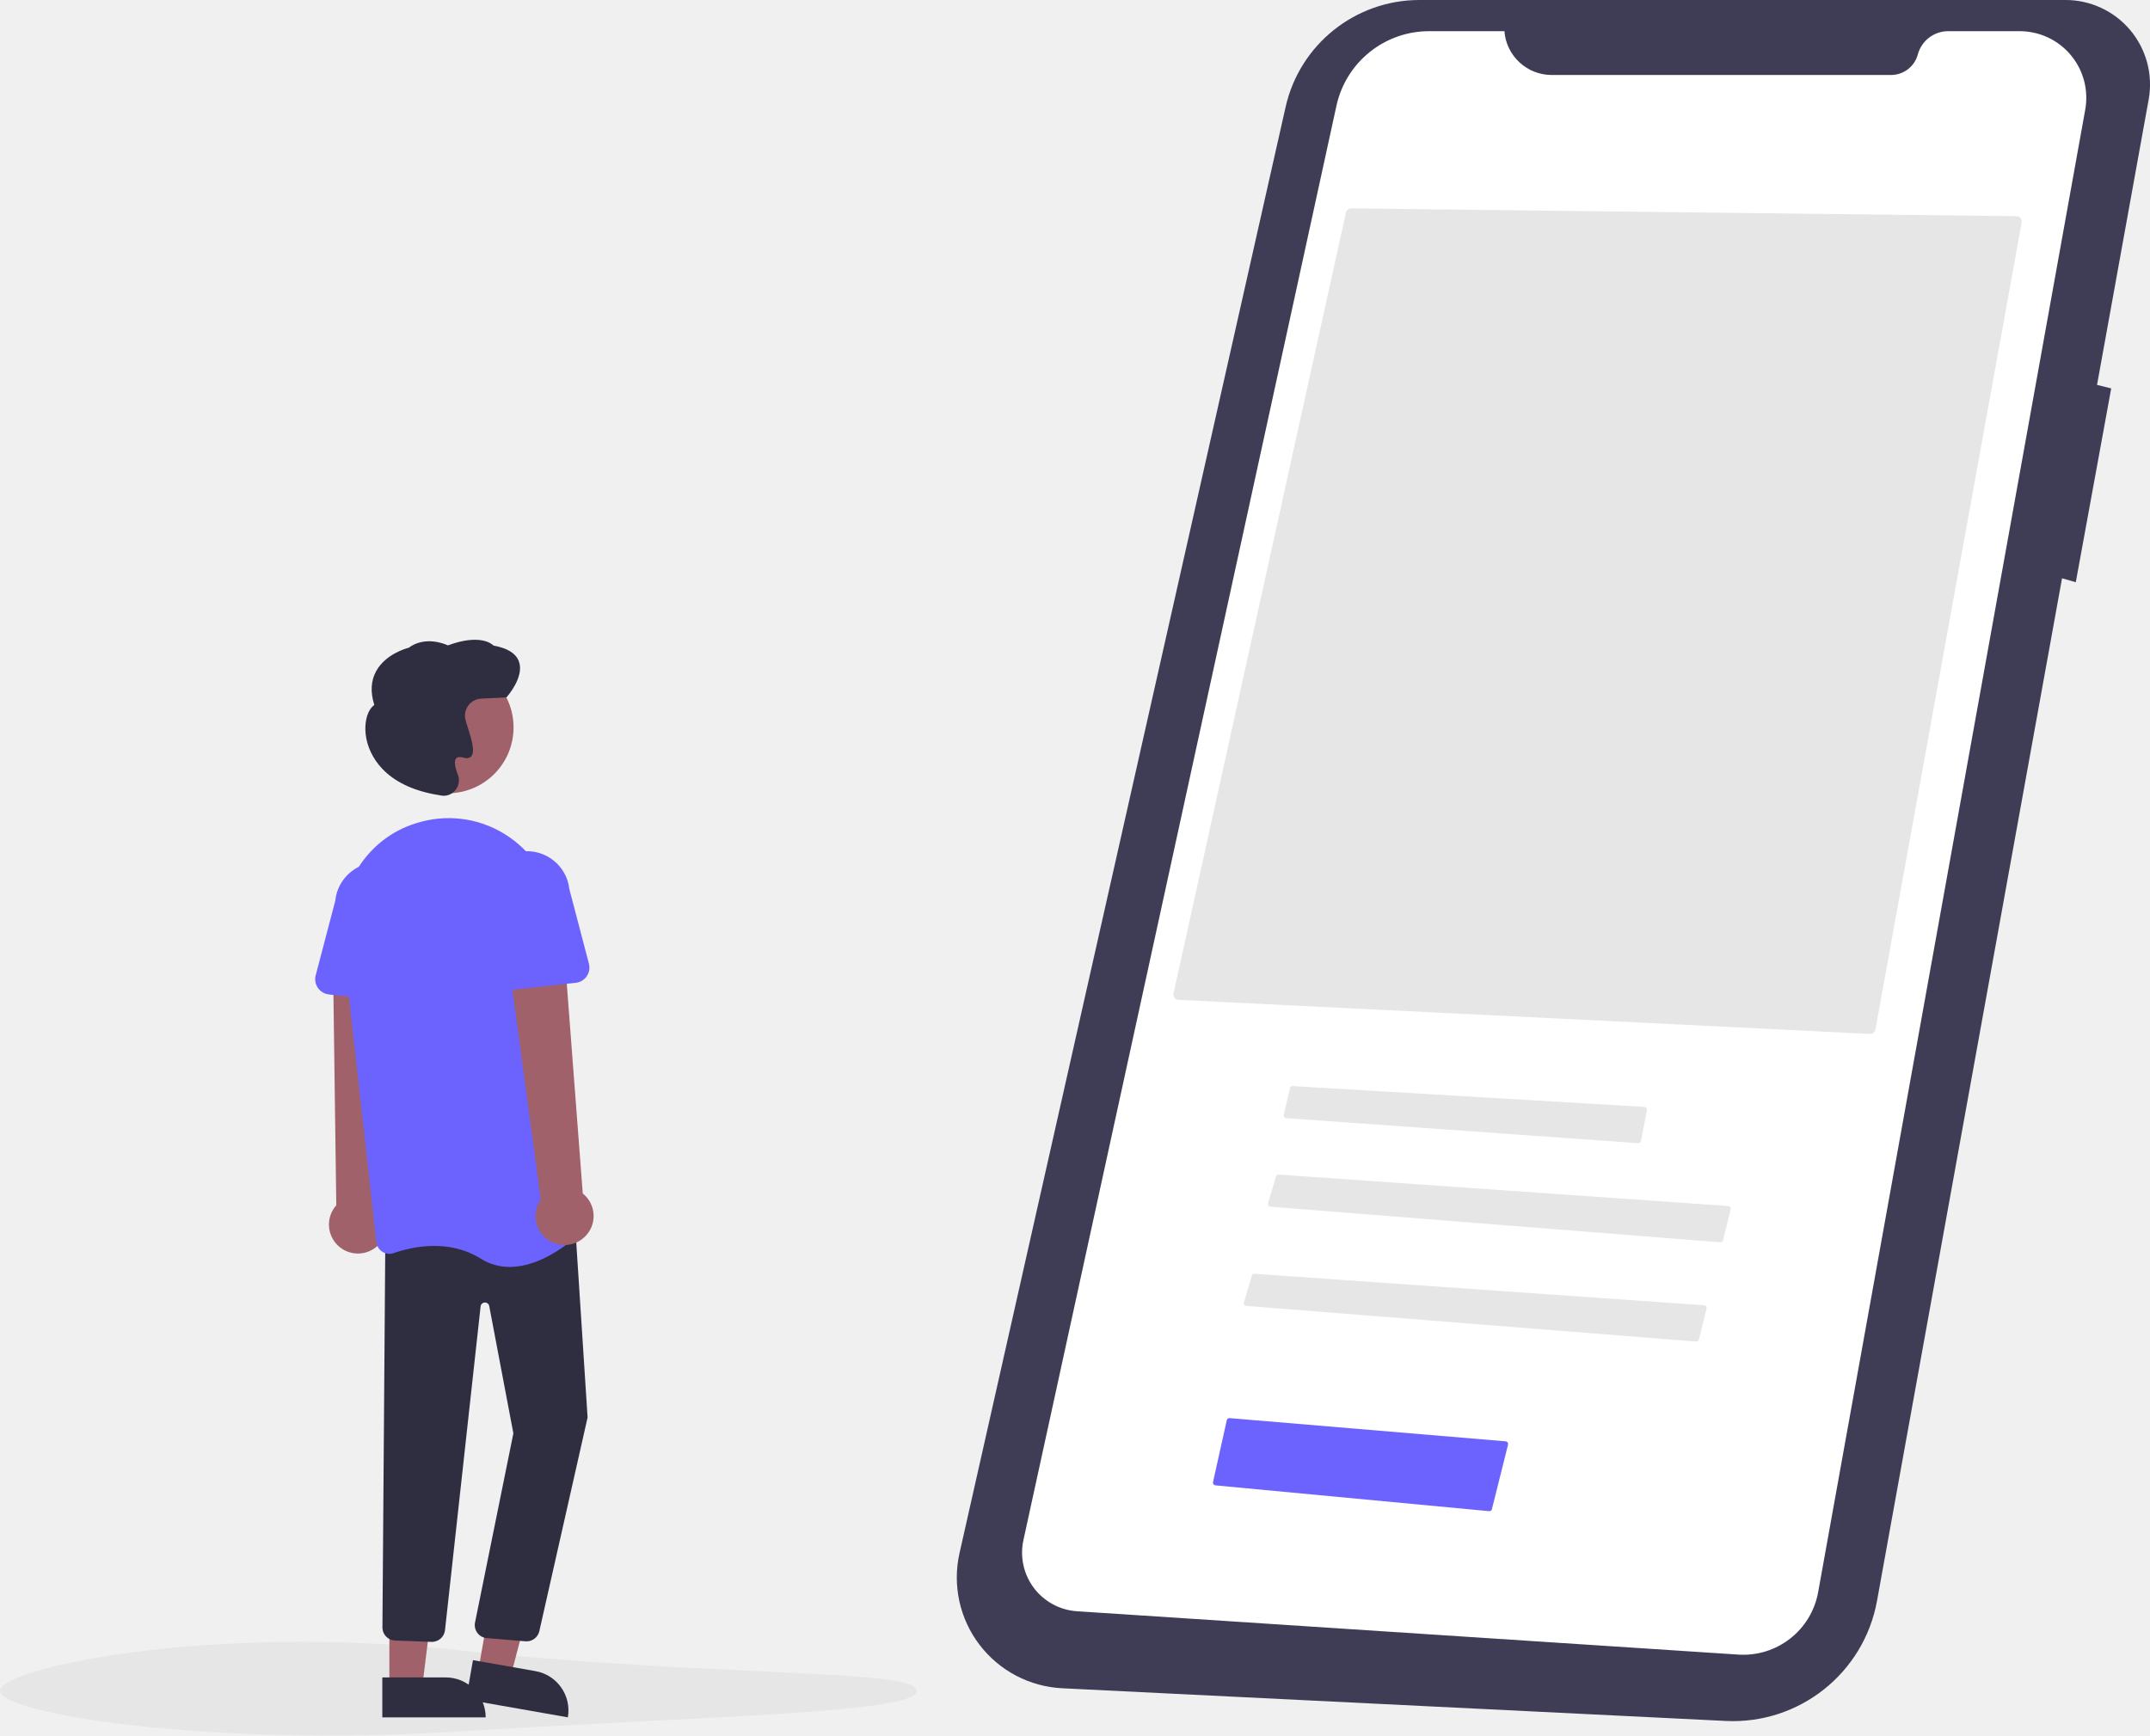
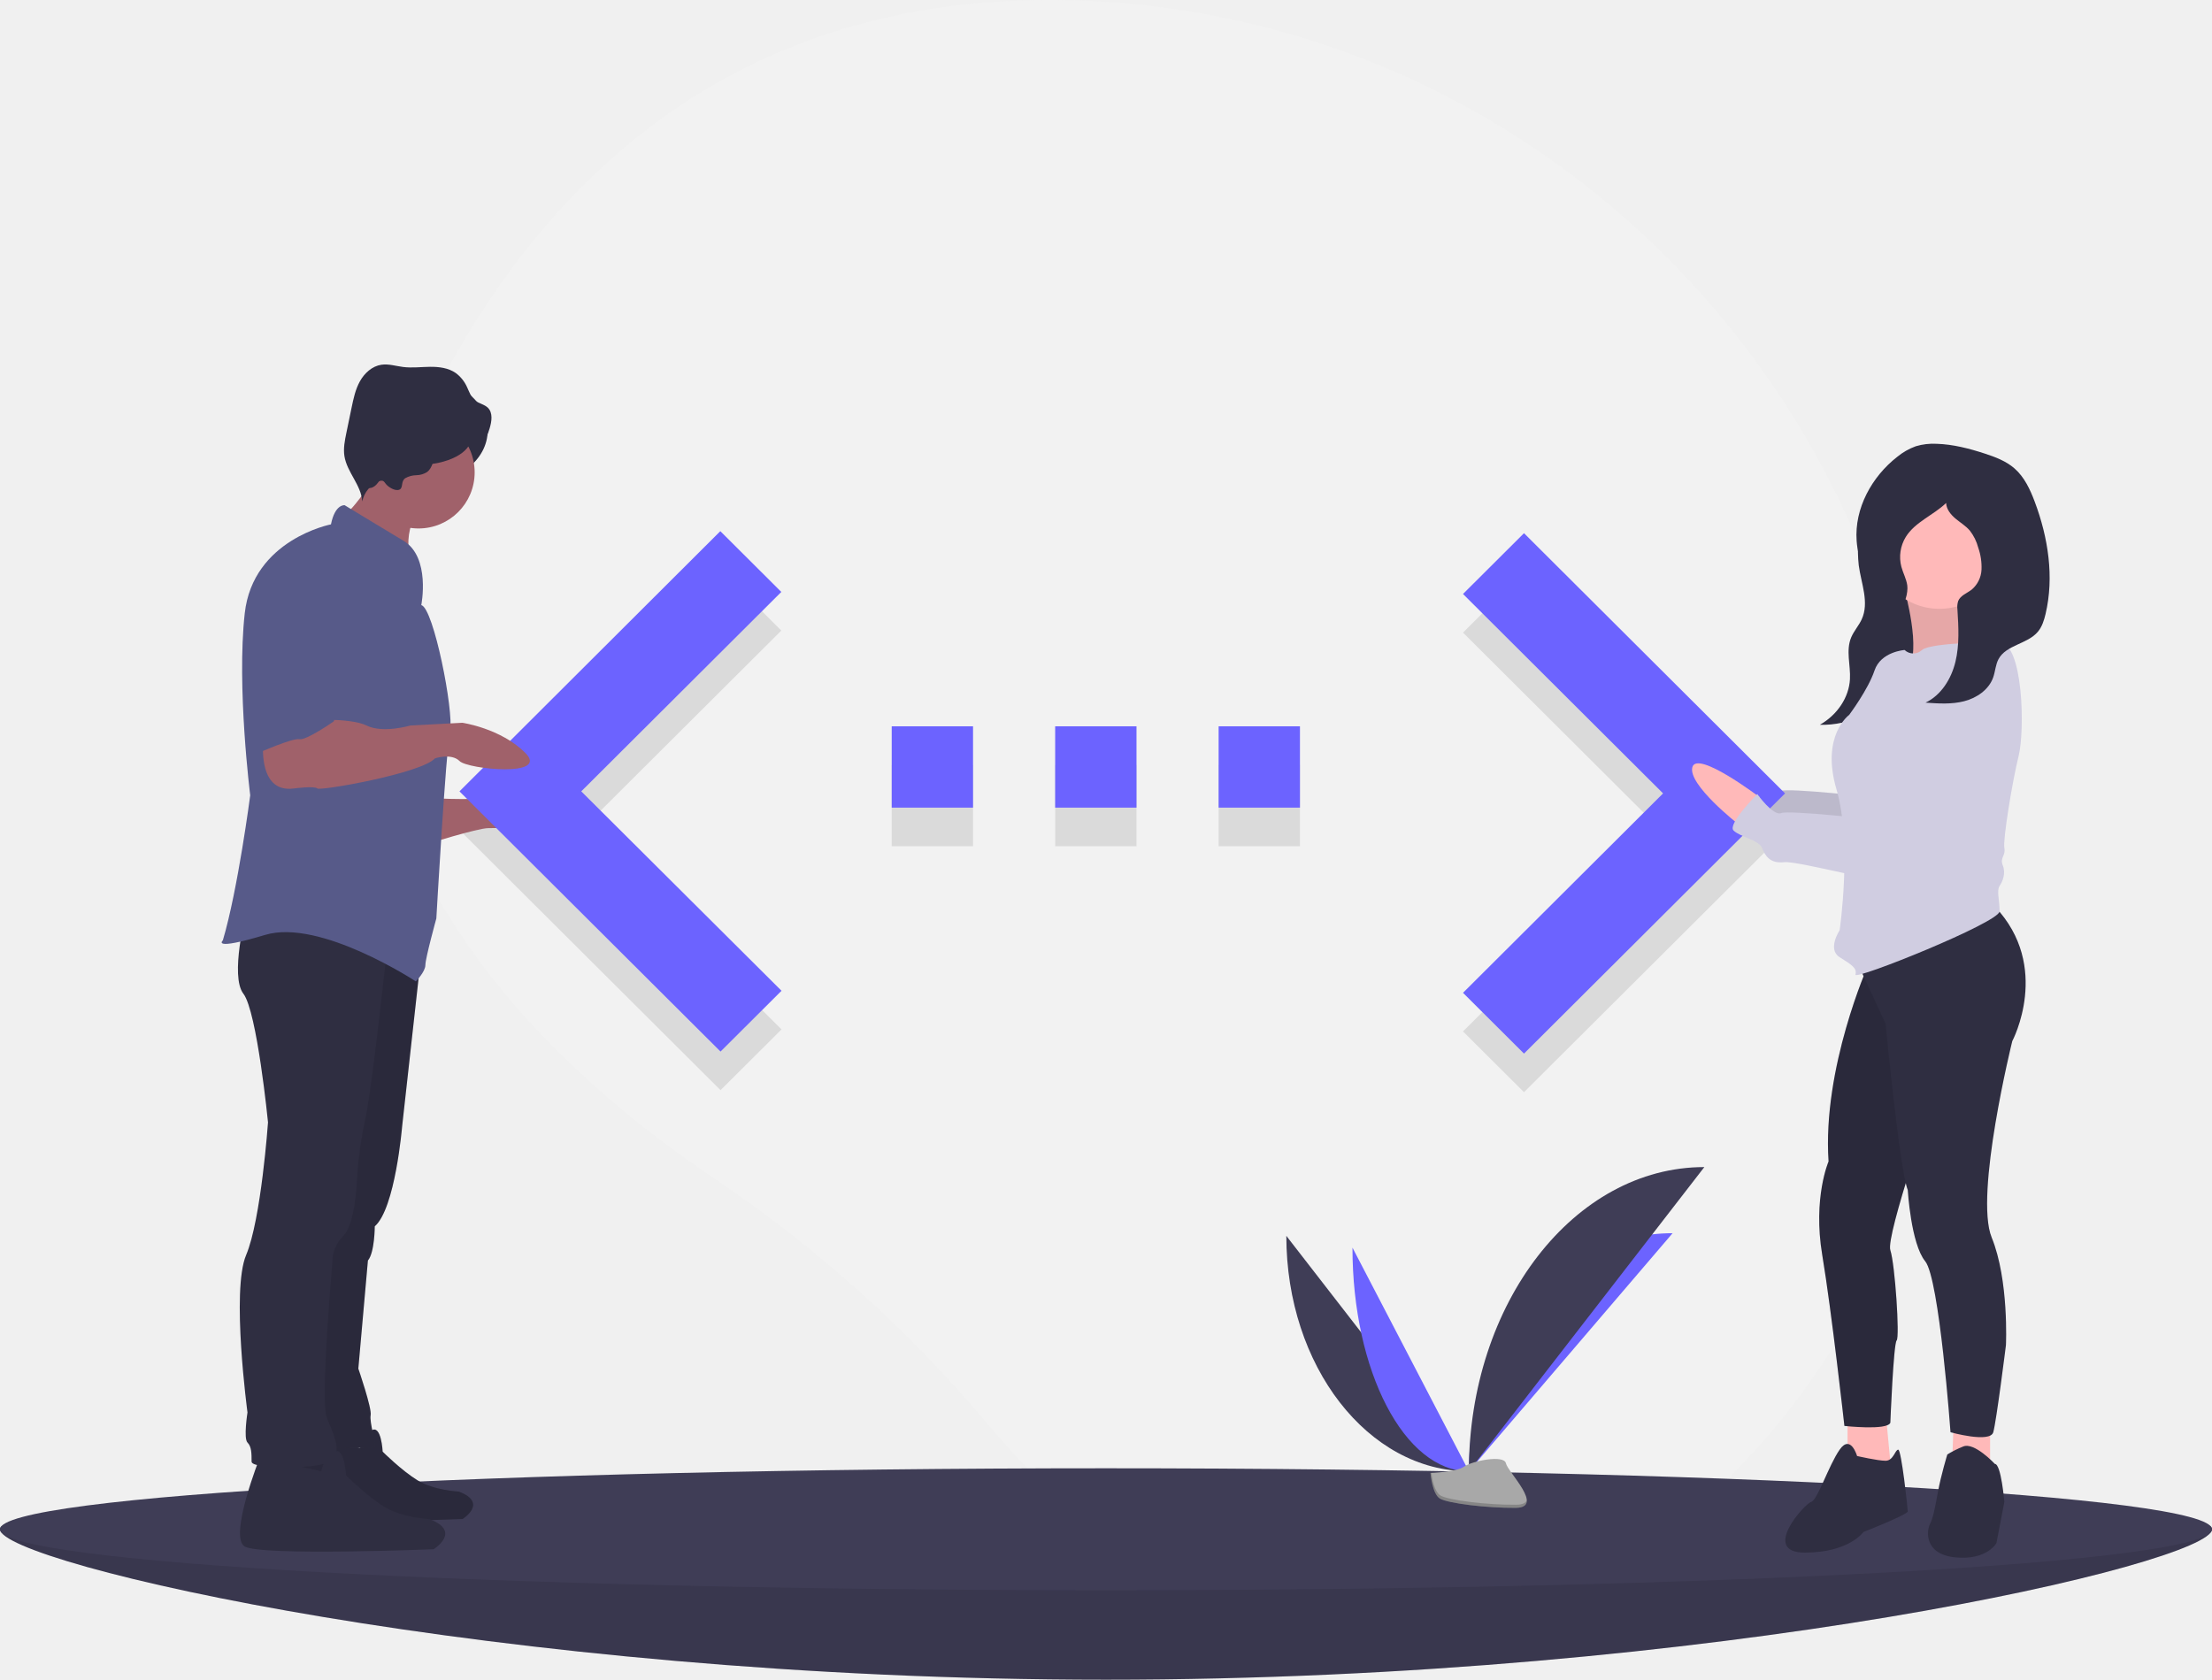
- <svg xmlns="http://www.w3.org/2000/svg" width="801.575" height="647.182" viewBox="0 0 801.575 647.182">
-   <g id="Group_6" data-name="Group 6" transform="translate(-231.222 -125)">
-     <path id="Path_80" data-name="Path 80" d="M1001.142,124.77H760.527a51.15,51.15,0,0,0-49.9,39.9L589.051,703.938a41.34,41.34,0,0,0,38.294,50.382L874.7,766.507a54.615,54.615,0,0,0,56.43-44.828L1000.1,340.412l5.131,1.466,13.2-72.265-5.281-1.32,19.251-106.426a31.493,31.493,0,0,0-31.25-37.1Z" transform="translate(-0.099 0.231)" fill="#3f3d56" />
-     <path id="Path_81" data-name="Path 81" d="M792.2,136.395H764.116a35.349,35.349,0,0,0-34.536,27.813l-116.7,534.868A21.9,21.9,0,0,0,632.849,725.6L879.4,741.76a28.367,28.367,0,0,0,29.773-23.277l99.58-552.838a24.846,24.846,0,0,0-24.452-29.25H957.658a11.726,11.726,0,0,0-11.323,8.677h0a10.352,10.352,0,0,1-10,7.661H809.847A17.7,17.7,0,0,1,792.2,136.395Z" transform="translate(-0.099 0.231)" fill="#fff" />
-     <path id="Path_93" data-name="Path 93" d="M928.494,510.313a2,2,0,0,0,2.036-1.638l54.523-300.917a2.021,2.021,0,0,0-.417-1.632,1.962,1.962,0,0,0-1.5-.729l-248.059-2.93h-.023a1.988,1.988,0,0,0-1.925,1.562L668.853,495.179a2.021,2.021,0,0,0,.356,1.648,1.964,1.964,0,0,0,1.473.785Z" transform="translate(-0.099 0.231)" fill="#e6e6e6" />
-     <path id="Path_94" data-name="Path 94" d="M713.229,529.535a1,1,0,0,0-.973.773l-2.323,9.956a1,1,0,0,0,.9,1.225l131.23,9.327a1.009,1.009,0,0,0,1.053-.807l2.234-11.519a1,1,0,0,0-.922-1.188L713.29,529.537Z" transform="translate(-0.099 0.465)" fill="#e6e6e6" />
-     <path id="Path_95" data-name="Path 95" d="M872.666,587.808a1,1,0,0,0,1.051-.758l2.844-11.543a1,1,0,0,0-.9-1.237L708.072,562.549a.989.989,0,0,0-1.029.713l-2.955,9.975a1,1,0,0,0,.878,1.28Z" transform="translate(-0.099 0.454)" fill="#e6e6e6" />
-     <path id="Path_96" data-name="Path 96" d="M863.666,624.808a1,1,0,0,0,1.051-.758l2.844-11.543a1,1,0,0,0-.9-1.237L699.072,599.549a.989.989,0,0,0-1.029.713l-2.955,9.975a1,1,0,0,0,.878,1.28Z" transform="translate(-0.099 0.454)" fill="#e6e6e6" />
-     <path id="Path_79" data-name="Path 79" d="M508.877,752.008c0,8.369-76.605,9.26-170.889,15.153-94.2,5.887-170.889-6.784-170.889-15.153s77.047-25.207,170.889-15.153C432.272,746.957,508.877,743.639,508.877,752.008Z" transform="translate(64.123 3.512)" fill="#e6e6e6" />
-     <path id="Path_97" data-name="Path 97" d="M786.481,688.283a.989.989,0,0,0,1.064-.754l6.013-24.051a1,1,0,0,0-.886-1.24l-102.916-8.656a1.018,1.018,0,0,0-1.06.779l-5.129,23.083a1,1,0,0,0,.883,1.213Z" transform="translate(-0.099 0.231)" fill="#6c63ff" />
-     <path id="Path_111" data-name="Path 111" d="M315.09,570.537a10.743,10.743,0,0,0,1.582-16.4l4.167-93.018L299.624,463.5l1.233,90.985a10.8,10.8,0,0,0,14.234,16.048Z" transform="translate(55.741 19.97)" fill="#a0616a" />
-     <path id="Path_112" data-name="Path 112" d="M69.534,574.966l12.075,2.123,11.934-45.564-15.821-3.133Z" transform="translate(340 173)" fill="#a0616a" />
-     <path id="Path_113" data-name="Path 113" d="M350.232,727.314h38.531V742.2H365.119a14.887,14.887,0,0,1-14.887-14.887Z" transform="translate(661.936 1542.365) rotate(-170.029)" fill="#2f2e41" />
-     <path id="Path_114" data-name="Path 114" d="M36.392,581.01h12.26l5.832-47.288H36.39Z" transform="translate(340 173)" fill="#a0616a" />
-     <path id="Path_115" data-name="Path 115" d="M318.024,730.536h38.531v14.887H332.911a14.887,14.887,0,0,1-14.887-14.887h0Z" transform="translate(730.354 1495.915) rotate(179.997)" fill="#2f2e41" />
-     <path id="Path_116" data-name="Path 116" d="M371.8,717.09a4.735,4.735,0,0,1-.572-.034l-14.43-1.187a4.881,4.881,0,0,1-4.243-5.659l14.325-70.681-9-47.474a1.627,1.627,0,0,0-3.219.16L341.4,712.842a4.924,4.924,0,0,1-5.21,4.437l-13.595-.506a4.888,4.888,0,0,1-4.536-4.631l1.086-145.768,70.481-8.81,4.924,76.041-.02.081-17.991,79.675A4.886,4.886,0,0,1,371.8,717.09Z" transform="translate(55.741 19.97)" fill="#2f2e41" />
-     <circle id="Ellipse_16" data-name="Ellipse 16" cx="24.561" cy="24.561" r="24.561" transform="translate(373.568 371.694)" fill="#a0616a" />
-     <path id="Path_117" data-name="Path 117" d="M365.53,577.467a20.111,20.111,0,0,1-10.857-3.106c-11.9-7.436-25.411-4.481-32.407-2.057a4.88,4.88,0,0,1-4.221-.481,4.811,4.811,0,0,1-2.224-3.552L303.1,454.646c-2.132-19.038,9.336-36.937,27.268-42.56h0q1.011-.317,2.055-.6a39.569,39.569,0,0,1,32.972,5.723,40.2,40.2,0,0,1,17.167,29.353l10.711,114.387a4.807,4.807,0,0,1-1.527,4.007C387.99,568.428,377.092,577.466,365.53,577.467Z" transform="translate(55.741 19.97)" fill="#6c63ff" />
-     <path id="Path_118" data-name="Path 118" d="M326.789,479.012l-28.7-3.156a5.717,5.717,0,0,1-4.905-7.134l7.306-27.846a15.879,15.879,0,1,1,31.556,3.563l1.085,28.675a5.718,5.718,0,0,1-6.338,5.9Z" transform="translate(55.741 19.97)" fill="#6c63ff" />
-     <path id="Path_119" data-name="Path 119" d="M393.156,566.554a10.743,10.743,0,0,0-.406-16.468l-7.073-92.842-20.789,4.68,12.2,90.414a10.8,10.8,0,0,0,16.064,14.216Z" transform="translate(55.741 19.97)" fill="#a0616a" />
-     <path id="Path_120" data-name="Path 120" d="M356.919,473.176a5.711,5.711,0,0,1-1.818-4.4l1.085-28.675a15.878,15.878,0,1,1,31.556-3.563l7.306,27.846a5.717,5.717,0,0,1-4.905,7.134l-28.7,3.156a5.711,5.711,0,0,1-4.52-1.5Z" transform="translate(55.741 19.97)" fill="#6c63ff" />
-     <path id="Path_121" data-name="Path 121" d="M340.927,401.771a5.683,5.683,0,0,1-1.3-.151l-.125-.03c-21.594-3.3-26.367-15.812-27.414-21.035-1.084-5.408.15-10.628,2.94-12.656-1.521-4.8-1.277-9.061.727-12.662,3.5-6.28,11.081-8.4,12.1-8.664,6.058-4.469,13.306-1.486,14.625-.881,11.719-4.335,16.2-.727,17.008.079,5.238.941,8.431,2.964,9.491,6.016,1.991,5.731-4.305,12.86-4.574,13.161l-.14.156-9.38.447a6.358,6.358,0,0,0-5.981,7.317h0a29.611,29.611,0,0,0,.96,3.355c1.6,5.006,2.8,9.283,1.254,10.909a2.51,2.51,0,0,1-2.625.455c-1.467-.392-2.462-.31-2.958.245-.77.859-.535,3.035.662,6.125a5.739,5.739,0,0,1-1.046,5.847,5.568,5.568,0,0,1-4.226,1.967Z" transform="translate(55.741 19.97)" fill="#2f2e41" />
-   </g>
+ <svg xmlns="http://www.w3.org/2000/svg" id="a6ee8617-cc99-4eb9-a93b-e1a7e83c9724" data-name="Layer 1" width="1088" height="826.294" viewBox="0 0 1088 826.294">
+   <path d="M990.987,366.241C943.167,178.201,777.934,42.463,583.985,37.019,481.451,34.141,373.556,68.147,295,187.147c-140.427,212.725,8.63,359.725,112.547,429.576A650.24,650.24,0,0,1,541.95,737.523C612.143,820.819,747.179,924.325,908,762.147,1024.564,644.6,1022.84,491.494,990.987,366.241Z" transform="translate(-56 -36.85319)" fill="#f2f2f2" />
+   <polygon points="719.6 507.394 818 409.294 719.6 311.194 749.6 281.294 878 409.294 749.6 537.294 719.6 507.394 719.6 507.394" opacity="0.1" />
+   <path d="M494.6,453.147h40v-40h-40Zm200.8-40h-40v40h40Zm-120.4,40h40v-40H575Z" transform="translate(-56 -36.85319)" opacity="0.1" />
+   <polygon points="384.4 506.394 285.9 408.294 384.3 310.194 354.3 280.294 226 408.294 354.4 536.294 384.4 506.394" opacity="0.1" />
+   <path d="M1144,789.147c0,16.569-243.557,74-544,74s-544-57.431-544-74,243.557,14,544,14S1144,772.578,1144,789.147Z" transform="translate(-56 -36.85319)" fill="#3f3d56" />
+   <path d="M1144,789.147c0,16.569-243.557,74-544,74s-544-57.431-544-74,243.557,14,544,14S1144,772.578,1144,789.147Z" transform="translate(-56 -36.85319)" opacity="0.1" />
+   <ellipse cx="544" cy="752.294" rx="544" ry="30" fill="#3f3d56" />
+   <path d="M688.696,644.806c0,64.016,40.16,115.817,89.791,115.817" transform="translate(-56 -36.85319)" fill="#3f3d56" />
+   <path d="M778.487,760.623c0-64.735,44.817-117.118,100.201-117.118" transform="translate(-56 -36.85319)" fill="#6c63ff" />
+   <path d="M721.229,650.609c0,60.809,25.61,110.014,57.258,110.014" transform="translate(-56 -36.85319)" fill="#6c63ff" />
+   <path d="M778.487,760.623c0-82.717,51.801-149.651,115.817-149.651" transform="translate(-56 -36.85319)" fill="#3f3d56" />
+   <path d="M759.597,761.44s12.734-.392,16.571-3.125,19.588-5.996,20.54-1.613,19.137,21.798,4.76,21.914-33.404-2.239-37.235-4.573S759.597,761.44,759.597,761.44Z" transform="translate(-56 -36.85319)" fill="#a8a8a8" />
+   <path d="M801.725,777.09c-14.376.116-33.404-2.239-37.235-4.573-2.917-1.777-4.079-8.153-4.468-11.094-.269.012-.425.017-.425.017s.807,10.27,4.637,12.603,22.858,4.689,37.235,4.573c4.15-.033,5.583-1.51,5.505-3.697C806.397,776.24,804.814,777.065,801.725,777.09Z" transform="translate(-56 -36.85319)" opacity="0.2" />
+   <path d="M921.533,419.706s-30.788-23.376-33.125-14.807,22.591,28.044,22.591,28.044Z" transform="translate(-56 -36.85319)" fill="#ffb9b9" />
+   <path d="M921.533,419.706s-30.788-23.376-33.125-14.807,22.591,28.044,22.591,28.044Z" transform="translate(-56 -36.85319)" opacity="0.1" />
+   <path d="M1023.173,345.695s-36.612,65.435-37.391,74.783-.779,10.127-3.895,9.348-45.96-5.453-49.855-3.895-11.685-9.348-11.685-9.348-14.801,14.801-11.685,17.917S921.125,439.174,922.683,443.069s3.895,7.79,10.906,7.011S988.118,462.544,994.35,460.207s7.79-6.232,10.906-6.232,9.348-3.116,9.348-3.895,21.812-42.065,21.812-42.065S1062.122,351.927,1023.173,345.695Z" transform="translate(-56 -36.85319)" fill="#d0cde1" />
+   <path d="M1023.173,345.695s-36.612,65.435-37.391,74.783-.779,10.127-3.895,9.348-45.96-5.453-49.855-3.895-11.685-9.348-11.685-9.348-14.801,14.801-11.685,17.917S921.125,439.174,922.683,443.069s3.895,7.79,10.906,7.011S988.118,462.544,994.35,460.207s7.79-6.232,10.906-6.232,9.348-3.116,9.348-3.895,21.812-42.065,21.812-42.065S1062.122,351.927,1023.173,345.695Z" transform="translate(-56 -36.85319)" opacity="0.1" />
+   <path d="M970.054,302.557a64.789,64.789,0,0,0,.2,12.42c1.183,8.95,5.303,18.279,1.411,26.633-1.413,3.032-3.806,5.675-5.109,8.743-2.759,6.496-.258,13.702-.633,20.616-.484,8.932-6.165,17.538-14.807,22.432,14.763.459,28.804-6.841,38.093-16.788s14.463-22.284,18.341-34.628a75.281,75.281,0,0,0,3.805-17.922,25.835,25.835,0,0,0-1.208-10.386,39.575,39.575,0,0,0-5.342-9.123c-2.326-3.27-4.716-6.605-8.148-9.038-4.227-2.997-12.378-6.006-17.985-5.57C971.793,290.481,970.343,297.783,970.054,302.557Z" transform="translate(-56 -36.85319)" fill="#2f2e41" />
+   <path d="M992.792,327s8.569,30.381,1.558,38.949,42.065-3.895,42.065-3.895-24.149-24.149-12.464-39.728Z" transform="translate(-56 -36.85319)" fill="#ffb9b9" />
+   <path d="M992.792,327s8.569,30.381,1.558,38.949,42.065-3.895,42.065-3.895-24.149-24.149-12.464-39.728Z" transform="translate(-56 -36.85319)" opacity="0.1" />
+   <polygon points="719.6 488.394 818 390.294 719.6 292.194 749.6 262.294 878 390.294 749.6 518.294 719.6 488.394 719.6 488.394" fill="#6c63ff" />
+   <polygon points="908.748 695.221 908.748 717.812 920.433 731.833 930.56 727.159 927.444 694.442 908.748 695.221" fill="#ffb9b9" />
+   <path d="M969.422,753.107s-3.116-10.906-8.569-3.116-10.906,24.928-14.022,25.707-24.928,24.928-3.116,24.928,28.823-10.127,28.823-10.127,21.812-8.569,21.812-10.127-3.116-30.381-4.674-30.381-2.337,5.453-6.232,5.453S969.422,753.107,969.422,753.107Z" transform="translate(-56 -36.85319)" fill="#2f2e41" />
+   <polygon points="960.941 699.116 960.162 720.149 978.857 727.938 978.857 697.558 960.941 699.116" fill="#ffb9b9" />
+   <path d="M1037.194,757.002s-10.127-10.906-15.58-8.569a53.812,53.812,0,0,0-7.79,3.895s-3.116,10.127-4.674,18.696-2.337,12.464-3.895,15.58-3.116,14.801,12.464,16.359,20.254-7.011,20.254-7.011l3.895-20.254S1040.31,757.002,1037.194,757.002Z" transform="translate(-56 -36.85319)" fill="#2f2e41" />
+   <path d="M974.875,511.62s-22.591,50.634-19.475,96.595c0,0-7.79,17.917-3.116,45.96S963.19,738.306,963.19,738.306s21.033,2.337,22.591-1.558c0,0,1.558-38.949,3.116-40.507s-.779-37.391-3.116-44.402,21.812-76.341,21.812-76.341l-6.232-86.468Z" transform="translate(-56 -36.85319)" fill="#2f2e41" />
+   <path d="M974.875,511.62s-22.591,50.634-19.475,96.595c0,0-7.79,17.917-3.116,45.96S963.19,738.306,963.19,738.306s21.033,2.337,22.591-1.558c0,0,1.558-38.949,3.116-40.507s-.779-37.391-3.116-44.402,21.812-76.341,21.812-76.341l-6.232-86.468Z" transform="translate(-56 -36.85319)" opacity="0.1" />
+   <path d="M968.643,508.504l14.801,31.939s7.011,72.446,10.906,81.794c0,0,1.558,26.486,8.569,35.055s12.464,84.131,12.464,84.131,19.475,5.453,21.033,0,6.232-42.844,6.232-42.844,1.558-31.939-7.011-52.971,10.127-96.595,10.127-96.595,19.475-36.612-8.569-66.214Z" transform="translate(-56 -36.85319)" fill="#2f2e41" />
+   <circle cx="953.93" cy="267.556" r="31.939" fill="#ffb9b9" />
+   <path d="M1039.531,352.706s-33.497,0-38.17,3.895a6.215,6.215,0,0,1-8.569,0s-11.685.779-14.801,10.127-12.464,21.812-12.464,21.812-14.022,10.127-6.232,36.612,1.558,69.33,1.558,69.33-6.232,9.348,0,13.243,8.569,5.453,7.79,8.569,70.888-25.707,70.888-31.16-1.558-10.127,0-12.464,3.116-6.232,1.558-10.127,1.558-4.674.779-8.569,3.895-32.718,7.011-45.181S1051.216,353.485,1039.531,352.706Z" transform="translate(-56 -36.85319)" fill="#d0cde1" />
+   <path d="M921.533,429.054s-30.788-23.376-33.125-14.807S910.998,442.29,910.998,442.29Z" transform="translate(-56 -36.85319)" fill="#ffb9b9" />
+   <path d="M1023.173,356.601s-36.612,65.435-37.391,74.783-.779,10.127-3.895,9.348-45.96-5.453-49.855-3.895-11.685-9.348-11.685-9.348S905.545,442.29,908.661,445.406s12.464,4.674,14.022,8.569,3.895,7.79,10.906,7.011S988.118,473.45,994.35,471.113s7.79-6.232,10.906-6.232,9.348-3.116,9.348-3.895,21.812-42.065,21.812-42.065S1062.122,362.833,1023.173,356.601Z" transform="translate(-56 -36.85319)" fill="#d0cde1" />
+   <path d="M994.114,324.814c-.443-3.163-2.063-6.033-2.894-9.117a18.925,18.925,0,0,1,2.155-14.696c4.581-7.399,13.575-10.676,19.848-16.709.13,3.073,2.262,5.699,4.619,7.675s5.059,3.579,7.055,5.919a23.184,23.184,0,0,1,4.109,8.324,29.246,29.246,0,0,1,1.623,10.917,13.689,13.689,0,0,1-4.731,9.702c-2.336,1.846-5.601,2.901-6.73,5.657a9.644,9.644,0,0,0-.375,4.27c.535,8.57,1.035,17.293-.984,25.64s-6.963,16.41-14.712,20.111c6.368.452,12.87.892,19.049-.715s12.087-5.655,14.217-11.673c1.051-2.969,1.15-6.271,2.643-9.044,3.779-7.018,14.214-7.338,19.34-13.443,2.051-2.443,3.044-5.591,3.779-8.695,4.328-18.265,1.287-37.659-5.302-55.235-2.271-6.058-5.099-12.158-9.97-16.415-4.145-3.623-9.439-5.619-14.673-7.324-7.64-2.488-15.51-4.527-23.54-4.789a29.897,29.897,0,0,0-10.333,1.206,30.722,30.722,0,0,0-9.092,5.179c-12.579,9.788-21.144,25.432-20.007,41.33.688,9.62,4.764,18.724,10,26.823,1.831,2.833,6.158,8.873,10.18,7.092C993.037,335.187,994.593,328.23,994.114,324.814Z" transform="translate(-56 -36.85319)" fill="#2f2e41" />
+   <path d="M494.6,434.147h40v-40h-40Zm200.8-40h-40v40h40Zm-120.4,40h40v-40H575Z" transform="translate(-56 -36.85319)" fill="#6c63ff" />
+   <ellipse cx="206.206" cy="211.839" rx="33.657" ry="26.252" fill="#2f2e41" />
+   <path d="M267.928,429.429s30.291,2.019,35.676-2.019,28.272,5.385,30.291,10.77-32.311,6.058-37.696,6.058-30.964,8.078-30.964,8.078Z" transform="translate(-56 -36.85319)" fill="#a0616a" />
+   <path d="M205.552,742.992s-14.117,35.599-6.752,39.896,84.702,1.228,84.702,1.228,12.889-7.979-1.841-13.503c0,0-12.276-.614-20.255-5.524s-17.186-14.117-17.186-14.117-.614-13.503-5.524-10.434a12.614,12.614,0,0,0-5.524,8.593Z" transform="translate(-56 -36.85319)" fill="#2f2e41" />
+   <path d="M205.552,742.992s-14.117,35.599-6.752,39.896,84.702,1.228,84.702,1.228,12.889-7.979-1.841-13.503c0,0-12.276-.614-20.255-5.524s-17.186-14.117-17.186-14.117-.614-13.503-5.524-10.434a12.614,12.614,0,0,0-5.524,8.593Z" transform="translate(-56 -36.85319)" opacity="0.1" />
+   <polygon points="384.4 487.394 285.9 389.294 384.3 291.194 354.3 261.294 226 389.294 354.4 517.294 384.4 487.394" fill="#6c63ff" />
+   <path d="M183.785,753.882s-15.482,39.042-7.405,43.754,92.893,1.346,92.893,1.346,14.136-8.751-2.019-14.809c0,0-13.463-.673-22.214-6.058S226.193,762.633,226.193,762.633s-.673-14.809-6.058-11.443a13.834,13.834,0,0,0-6.058,9.424Z" transform="translate(-56 -36.85319)" fill="#2f2e41" />
+   <path d="M263.216,506.167l-9.424,84.815s-3.366,40.388-13.463,49.139c0,0,0,12.79-3.366,16.828l-4.712,53.178s6.731,19.521,6.058,22.887,2.693,14.136,2.019,15.482-32.311,0-32.311,0l6.731-108.375,20.867-150.783Z" transform="translate(-56 -36.85319)" fill="#2f2e41" />
+   <path d="M263.216,506.167l-9.424,84.815s-3.366,40.388-13.463,49.139c0,0,0,12.79-3.366,16.828l-4.712,53.178s6.731,19.521,6.058,22.887,2.693,14.136,2.019,15.482-32.311,0-32.311,0l6.731-108.375,20.867-150.783Z" transform="translate(-56 -36.85319)" opacity="0.1" />
+   <path d="M246.387,503.475s-7.405,69.333-10.77,84.142a191.451,191.451,0,0,0-4.039,29.618s-.673,21.54-6.731,27.599a18.194,18.194,0,0,0-5.385,13.463s-6.058,67.987-2.693,76.065,6.731,14.809,3.366,20.194-40.388,5.385-40.388,1.346,0-7.405-2.019-9.424,0-14.809,0-14.809-8.078-59.909-.673-77.411,10.77-65.294,10.77-65.294-5.385-54.524-12.116-63.275,1.346-39.715,1.346-39.715Z" transform="translate(-56 -36.85319)" fill="#2f2e41" />
+   <path d="M227.436,288.165c.783,1.783,2.656,2.775,4.361,3.715,9.883,5.445,18.156,13.339,26.306,21.142a30.882,30.882,0,0,1,1.225-20.884c.973-2.253,2.249-4.676,1.553-7.03-.512-1.731-1.986-2.98-3.413-4.084a105.835,105.835,0,0,0-10.41-7.102c-2.52-1.508-7.702-5.522-10.595-5.085-.152,3.908-.231,7.402-1.942,11.054C234.115,280.757,227.735,288.847,227.436,288.165Z" transform="translate(-56 -36.85319)" fill="#a0616a" />
+   <circle cx="205.869" cy="232.369" r="27.599" fill="#a0616a" />
+   <path d="M263.216,334.517s4.712-23.56-8.751-31.637-28.945-17.502-28.945-17.502-4.712-.673-6.731,9.424c0,0-38.369,7.405-42.408,43.754s2.693,89.527,2.693,89.527-6.058,46.447-13.463,71.353c0,0-6.058,5.385,20.867-2.693S260.523,519.63,260.523,519.63s4.712-4.712,4.712-8.078,5.385-22.887,5.385-22.887,4.712-82.796,6.731-92.22S269.274,335.863,263.216,334.517Z" transform="translate(-56 -36.85319)" fill="#575a89" />
+   <path d="M255.365,272.066a11.509,11.509,0,0,1,5.413-1.442,10.301,10.301,0,0,0,5.354-1.595c2.607-2.001,2.798-5.869,4.705-8.546,2.761-3.875,8.27-4.342,13.024-4.148,2.908.119,6.04.292,8.488-1.281,2.514-1.615,3.653-4.657,4.501-7.522,1.002-3.388,1.651-7.531-.833-10.044-1.725-1.745-4.448-2.09-6.364-3.622-1.987-1.589-2.804-4.175-3.884-6.478a17.507,17.507,0,0,0-5.637-7.061c-3.615-2.511-8.231-3.075-12.633-3.028s-8.821.626-13.189.086c-3.579-.443-7.147-1.633-10.715-1.105-4.546.672-8.307,4.102-10.546,8.114s-3.201,8.592-4.133,13.092l-2.535,12.238c-.786,3.796-1.576,7.692-.969,11.521,1.258,7.937,8.277,14.245,8.76,22.266a13.669,13.669,0,0,1,8.343-9.921,2.611,2.611,0,0,1,1.7-.206c.697.223,1.105.92,1.545,1.505,1.153,1.533,4.775,3.859,6.829,2.771C254.427,276.687,253.055,273.632,255.365,272.066Z" transform="translate(-56 -36.85319)" fill="#2f2e41" />
+   <path d="M185.805,397.792s-4.712,29.618,14.809,26.926c0,0,10.097-1.346,11.443,0s51.158-7.405,57.89-14.809c0,0,8.078-2.693,12.116,1.346s44.427,8.078,32.311-4.039-30.964-14.809-30.964-14.809l-25.579,1.346s-13.463,4.039-21.54,0-30.964-2.693-30.964-2.693Z" transform="translate(-56 -36.85319)" fill="#a0616a" />
+   <path d="M213.403,304.226s-30.291,3.366-30.291,47.12v55.87s16.828-7.405,20.194-6.731,16.828-8.751,16.828-8.751,15.482-36.349,14.136-46.447S233.598,305.572,213.403,304.226Z" transform="translate(-56 -36.85319)" fill="#575a89" />
+   <ellipse cx="205.869" cy="215.204" rx="25.916" ry="13.463" fill="#2f2e41" />
+   <ellipse cx="181.636" cy="217.56" rx="9.087" ry="22.55" fill="#2f2e41" />
</svg>
